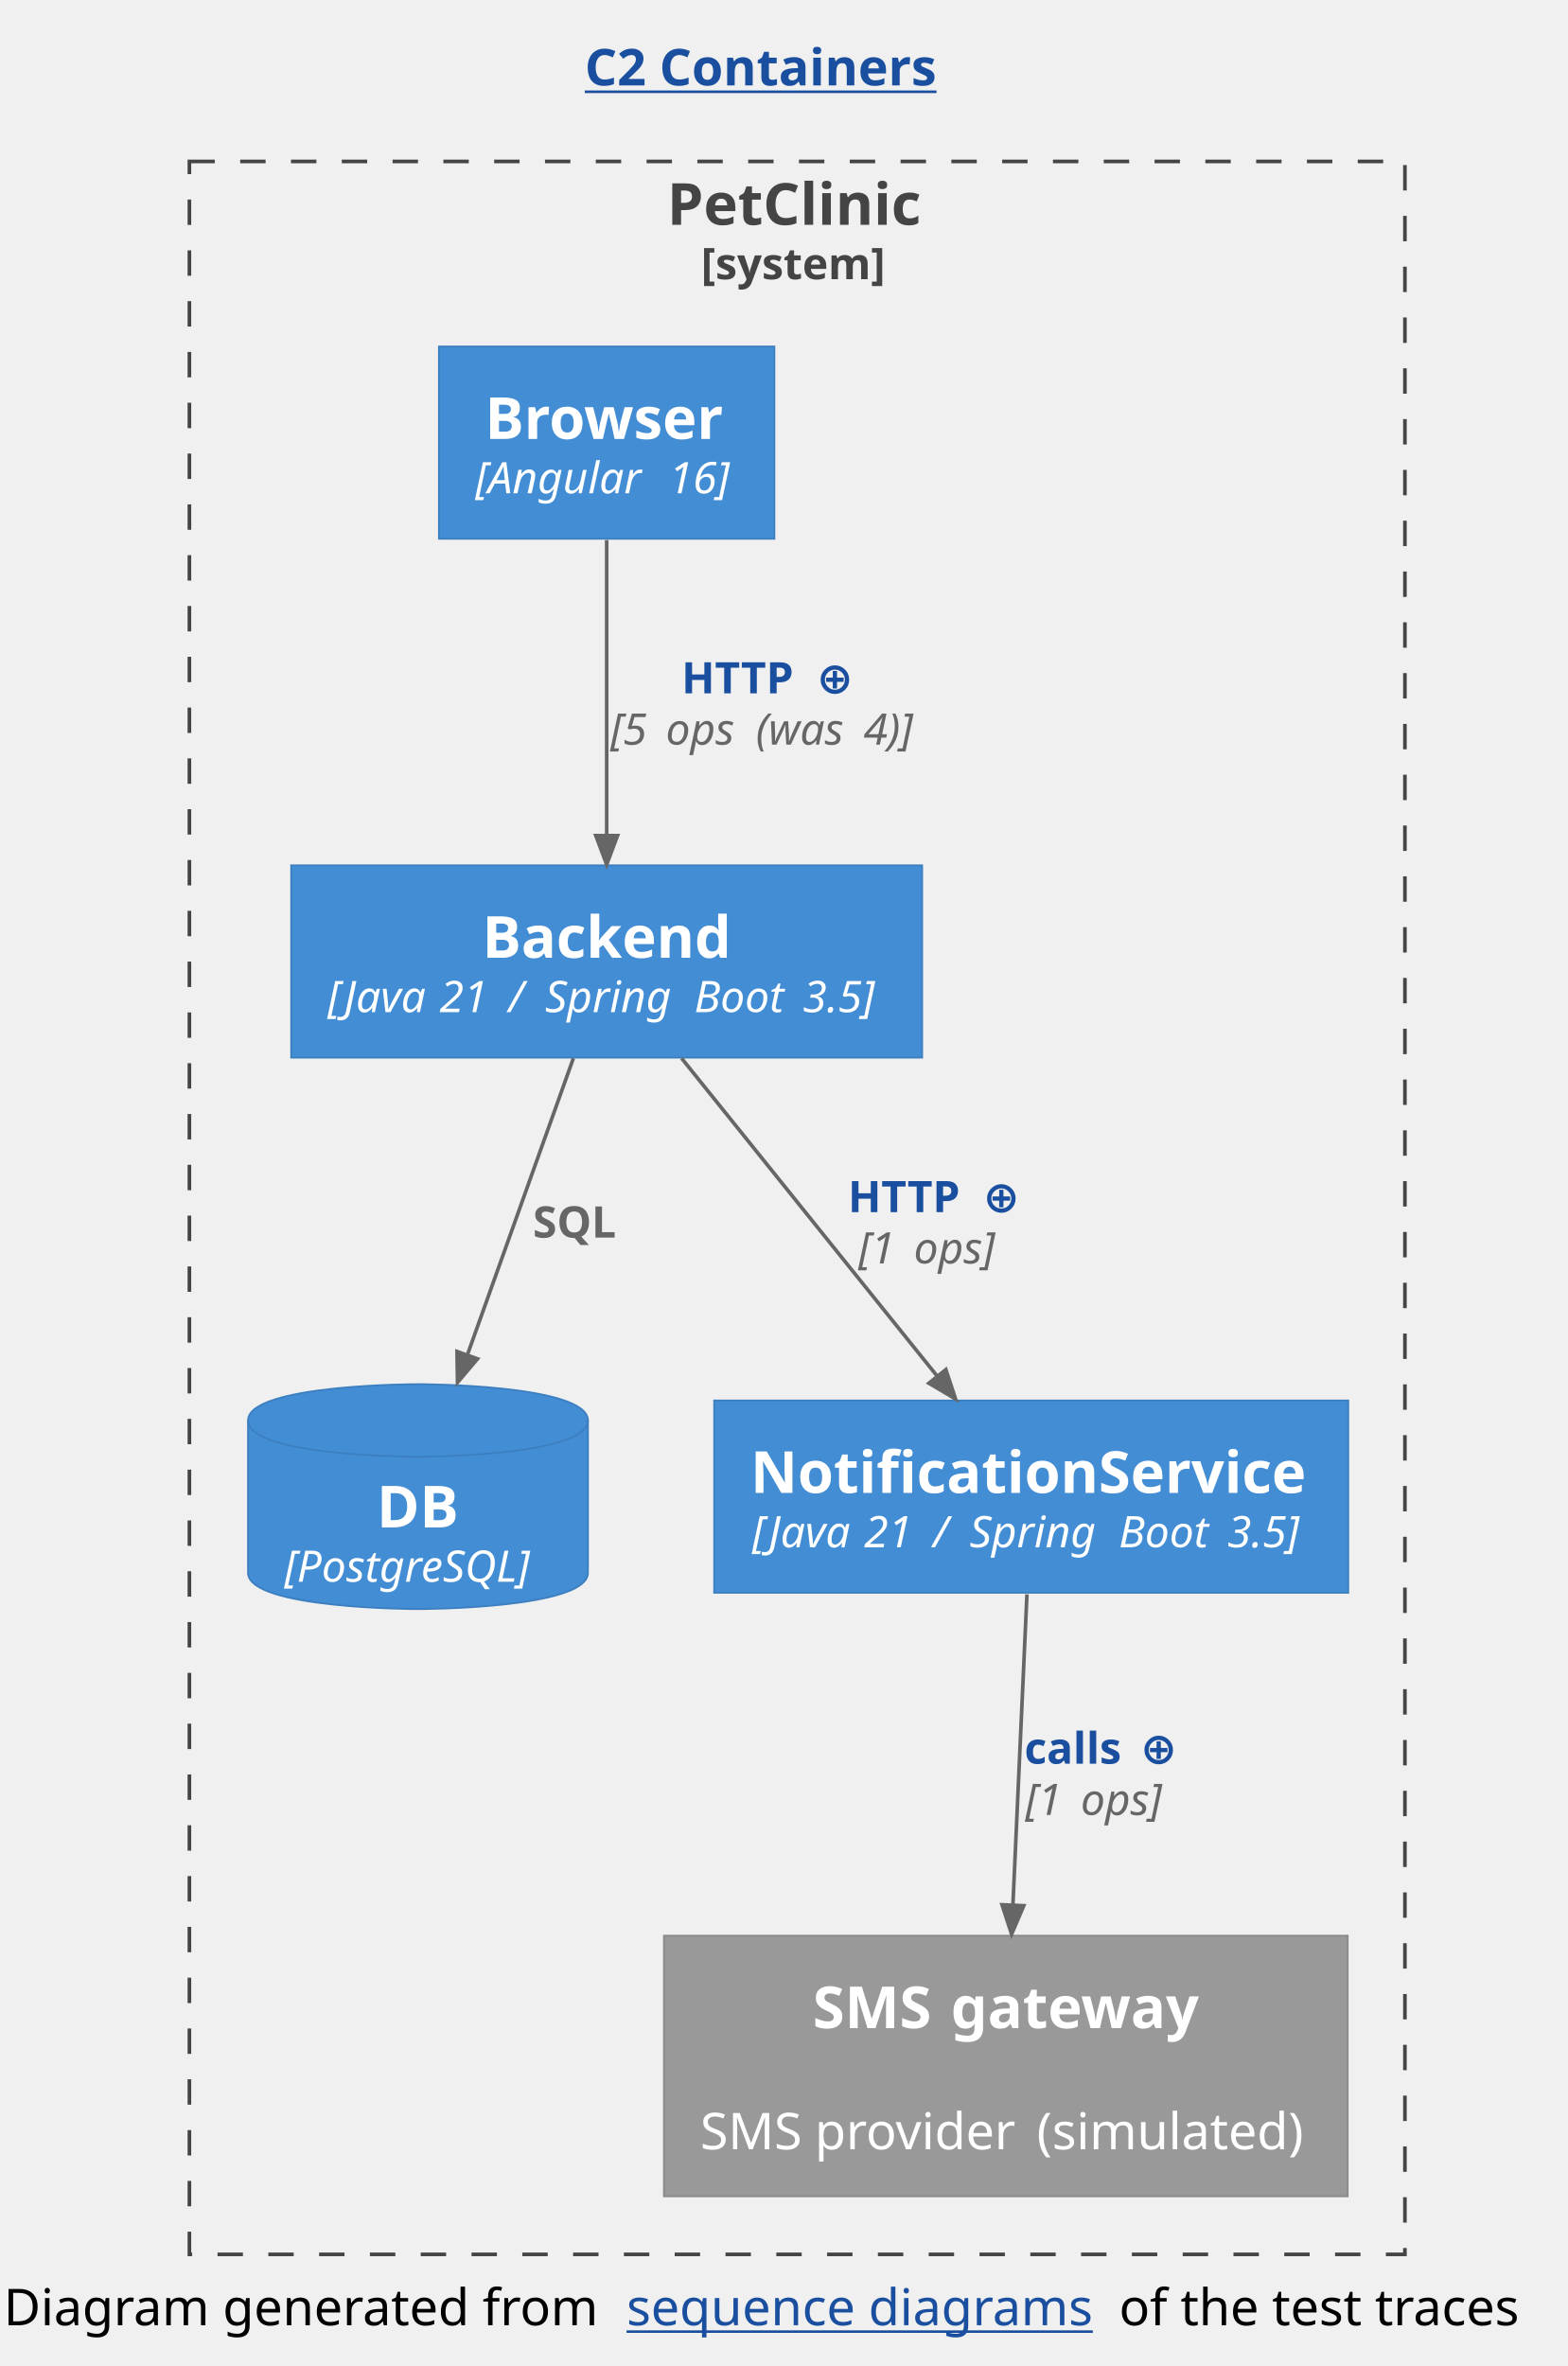
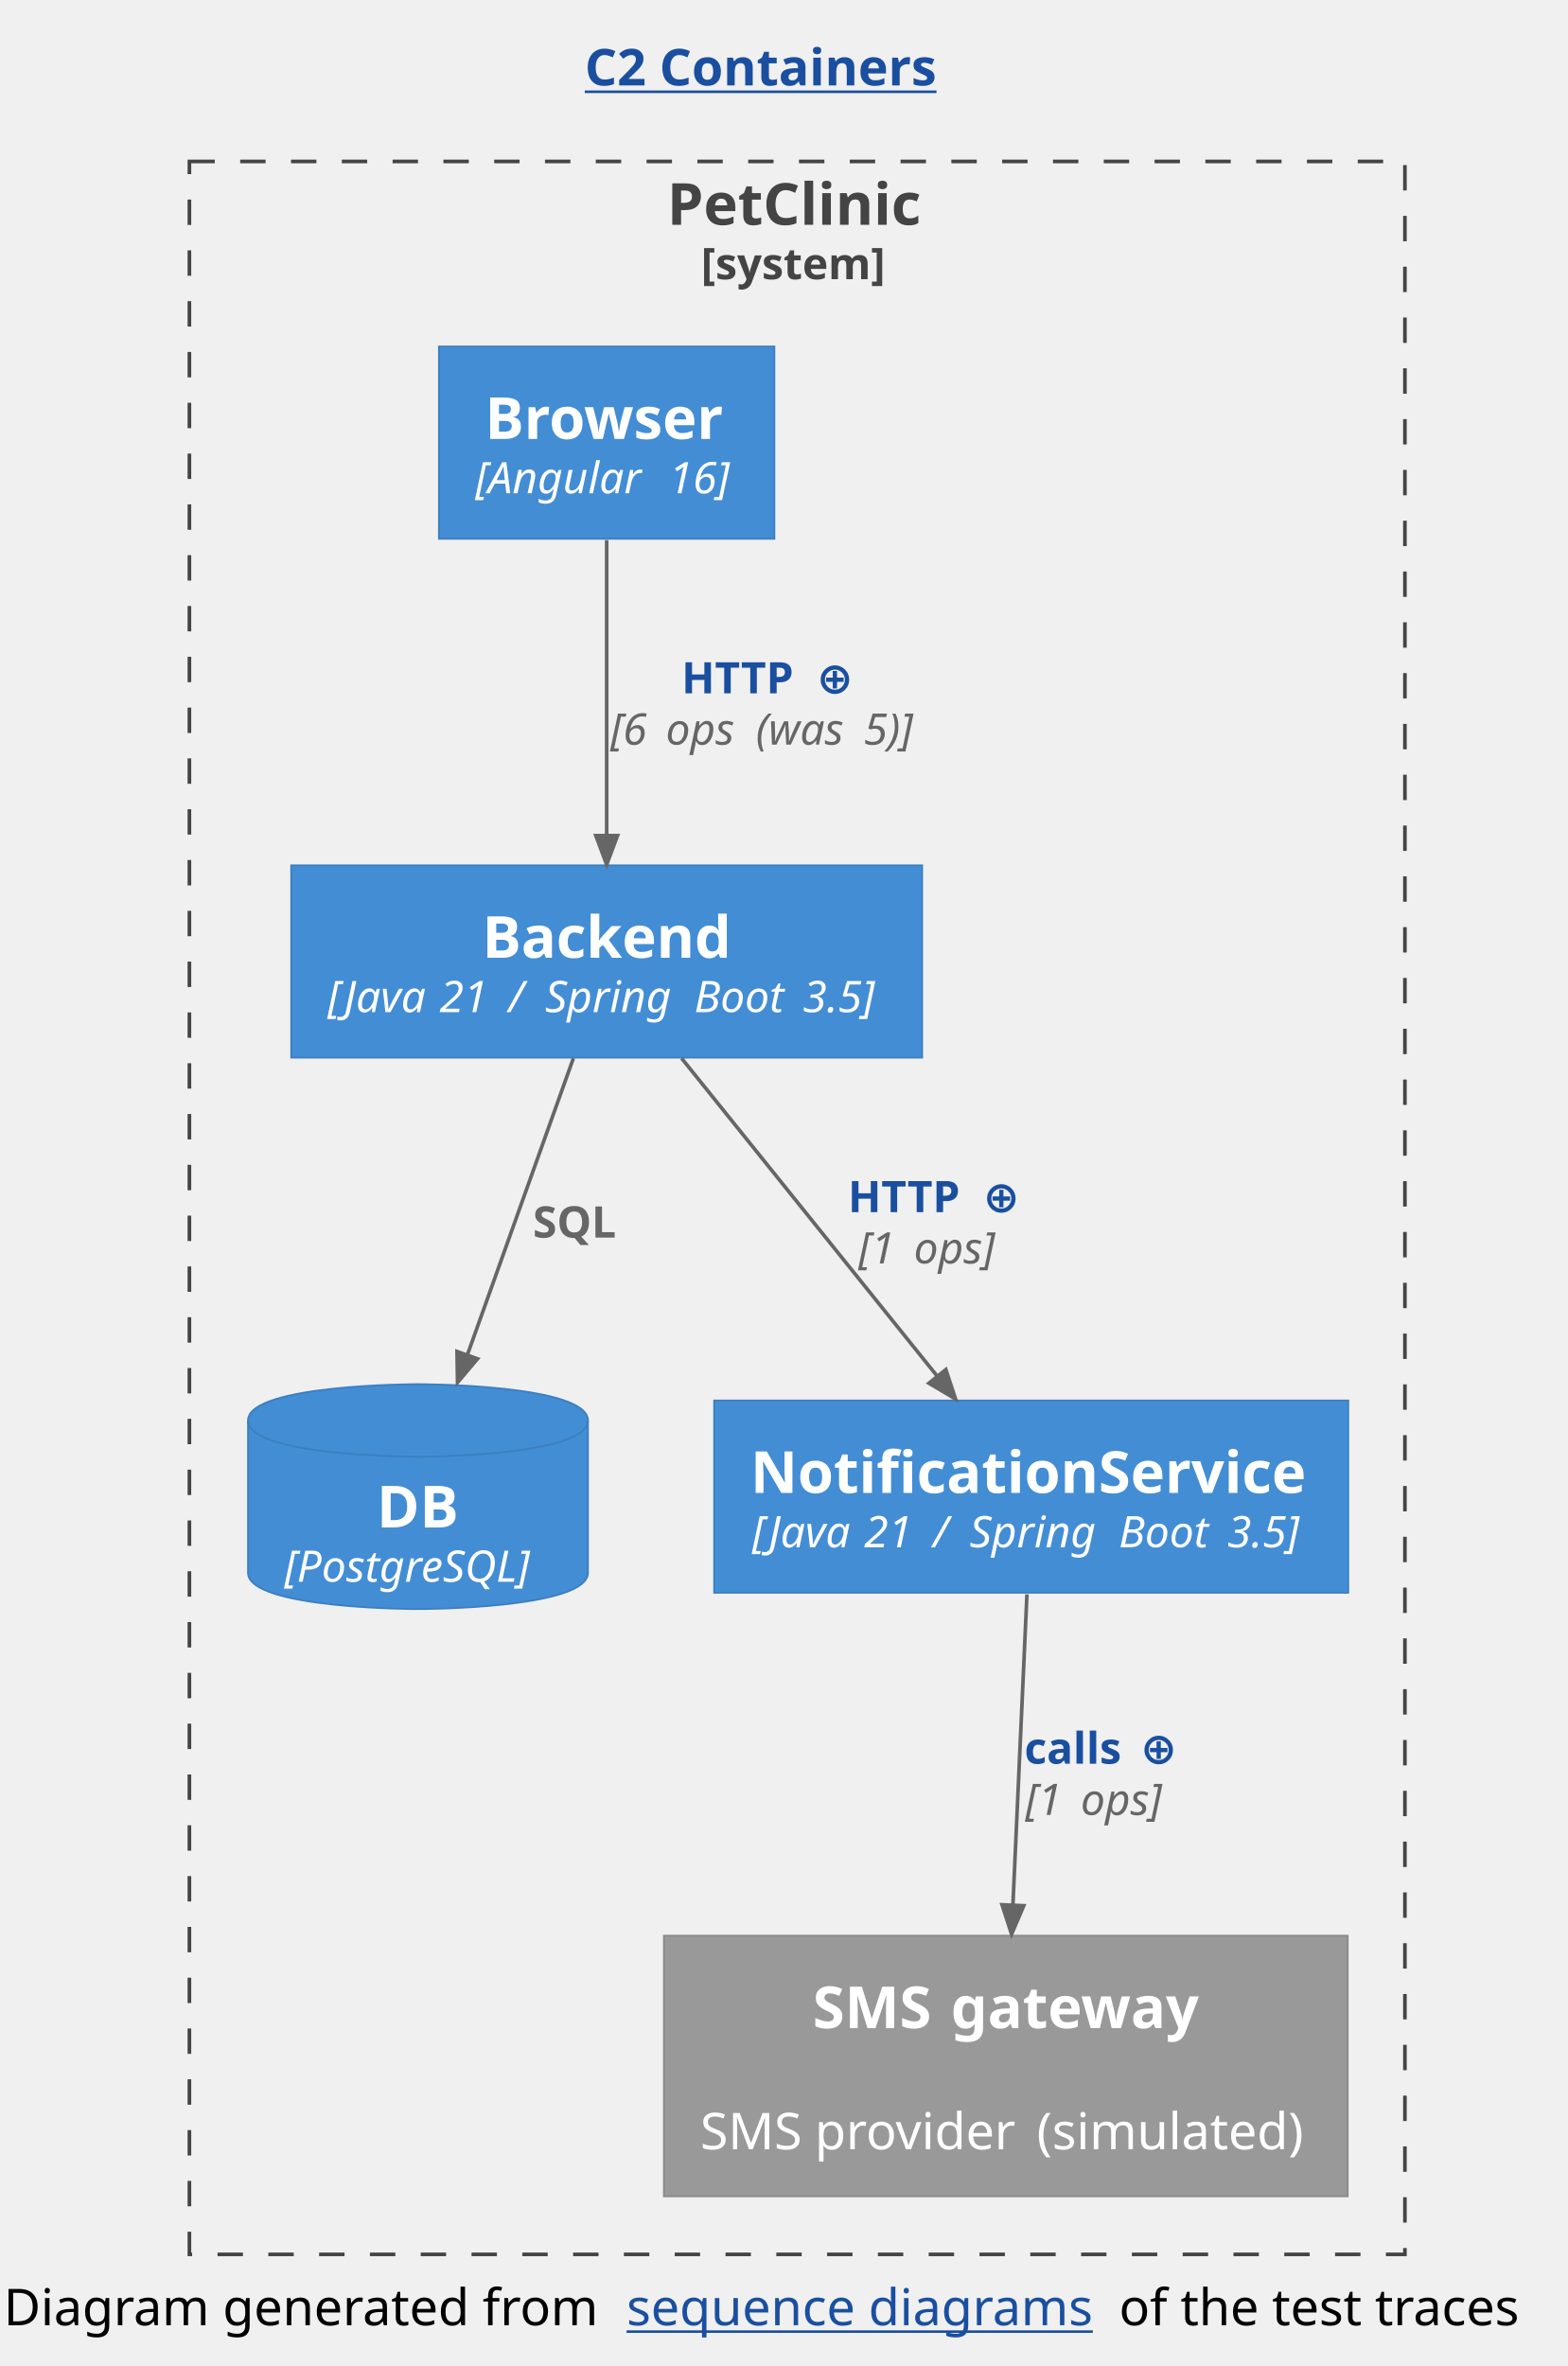
<svg xmlns="http://www.w3.org/2000/svg" xmlns:xlink="http://www.w3.org/1999/xlink" contentStyleType="text/css" data-diagram-type="DESCRIPTION" height="652px" preserveAspectRatio="none" style="width:432px;height:652px;background:#FFFFFF;" version="1.1" viewBox="0 0 432 652" width="432px" zoomAndPan="magnify">
  <defs />
  <g>
    <g class="title" data-source-line="6">
      <a href="https://c4model.com/diagrams/container" target="_blank" rel="noopener noreferrer" title="What is a C2 diagram?" xlink:actuate="onRequest" xlink:href="https://c4model.com/diagrams/container" xlink:show="new" xlink:title="What is a C2 diagram?" xlink:type="simple">
        <text fill="#1A4FA0" font-family="sans-serif" font-size="14" font-weight="bold" lengthAdjust="spacing" text-decoration="underline" textLength="102.067" x="161.166" y="23.535">C2 Containers</text>
      </a>
    </g>
    <g class="cluster" data-qualified-name="c2_system" data-source-line="1666" id="ent0002">
      <rect fill="none" height="576.75" style="stroke:#444444;stroke-width:1;stroke-dasharray:7,7;" width="335" x="52.2" y="44.488" />
      <text fill="#444444" font-family="sans-serif" font-size="16" font-weight="bold" lengthAdjust="spacing" textLength="71.703" x="183.848" y="61.957">PetClinic</text>
      <text fill="#444444" font-family="sans-serif" font-size="12" font-weight="bold" lengthAdjust="spacing" textLength="52.992" x="193.204" y="76.934">[system]</text>
    </g>
    <g class="entity" data-qualified-name="c2_system.Backend" data-source-line="71" id="ent0003">
      <rect fill="#438DD5" height="52.977" style="stroke:#3C7FC0;stroke-width:0.5;" width="173.885" x="80.26" y="238.468" />
      <text fill="#FFFFFF" font-family="sans-serif" font-size="16" font-weight="bold" lengthAdjust="spacing" textLength="68.609" x="132.897" y="263.937">Backend</text>
      <text fill="#FFFFFF" font-family="sans-serif" font-size="12" font-style="italic" lengthAdjust="spacing" textLength="27.1" x="90.26" y="278.914">[Java</text>
      <text fill="#FFFFFF" font-family="sans-serif" font-size="12" font-style="italic" lengthAdjust="spacing" textLength="3.797" x="117.359" y="278.914"> </text>
      <text fill="#FFFFFF" font-family="sans-serif" font-size="12" font-style="italic" lengthAdjust="spacing" textLength="15.176" x="121.156" y="278.914">21</text>
      <text fill="#FFFFFF" font-family="sans-serif" font-size="12" font-style="italic" lengthAdjust="spacing" textLength="3.797" x="136.332" y="278.914"> </text>
      <text fill="#FFFFFF" font-family="sans-serif" font-size="12" font-style="italic" lengthAdjust="spacing" textLength="6.293" x="140.129" y="278.914">/</text>
      <text fill="#FFFFFF" font-family="sans-serif" font-size="12" font-style="italic" lengthAdjust="spacing" textLength="3.797" x="146.422" y="278.914"> </text>
      <text fill="#FFFFFF" font-family="sans-serif" font-size="12" font-style="italic" lengthAdjust="spacing" textLength="37.324" x="150.219" y="278.914">Spring</text>
      <text fill="#FFFFFF" font-family="sans-serif" font-size="12" font-style="italic" lengthAdjust="spacing" textLength="3.797" x="187.543" y="278.914"> </text>
      <text fill="#FFFFFF" font-family="sans-serif" font-size="12" font-style="italic" lengthAdjust="spacing" textLength="26.133" x="191.34" y="278.914">Boot</text>
      <text fill="#FFFFFF" font-family="sans-serif" font-size="12" font-style="italic" lengthAdjust="spacing" textLength="3.797" x="217.473" y="278.914"> </text>
      <text fill="#FFFFFF" font-family="sans-serif" font-size="12" font-style="italic" lengthAdjust="spacing" textLength="22.875" x="221.269" y="278.914">3.5]</text>
    </g>
    <g class="entity" data-qualified-name="c2_system.Browser" data-source-line="71" id="ent0004">
      <rect fill="#438DD5" height="52.977" style="stroke:#3C7FC0;stroke-width:0.5;" width="92.439" x="120.98" y="95.488" />
      <text fill="#FFFFFF" font-family="sans-serif" font-size="16" font-weight="bold" lengthAdjust="spacing" textLength="67.07" x="133.664" y="120.957">Browser</text>
      <text fill="#FFFFFF" font-family="sans-serif" font-size="12" font-style="italic" lengthAdjust="spacing" textLength="49.565" x="130.98" y="135.934">[Angular</text>
      <text fill="#FFFFFF" font-family="sans-serif" font-size="12" font-style="italic" lengthAdjust="spacing" textLength="3.797" x="180.544" y="135.934"> </text>
      <text fill="#FFFFFF" font-family="sans-serif" font-size="12" font-style="italic" lengthAdjust="spacing" textLength="19.078" x="184.341" y="135.934">16]</text>
    </g>
    <g class="entity" data-qualified-name="c2_system.DB" data-source-line="75" id="ent0005">
      <path d="M68.36,391.438 C68.36,381.438 115.198,381.438 115.198,381.438 C115.198,381.438 162.036,381.438 162.036,391.438 L162.036,433.415 C162.036,443.415 115.198,443.415 115.198,443.415 C115.198,443.415 68.36,443.415 68.36,433.415 L68.36,391.438" fill="#438DD5" style="stroke:#3C7FC0;stroke-width:0.5;" />
      <path d="M68.36,391.438 C68.36,401.438 115.198,401.438 115.198,401.438 C115.198,401.438 162.036,401.438 162.036,391.438" fill="none" style="stroke:#3C7FC0;stroke-width:0.5;" />
      <text fill="#FFFFFF" font-family="sans-serif" font-size="16" font-weight="bold" lengthAdjust="spacing" textLength="22.766" x="103.815" y="420.907">DB</text>
      <text fill="#FFFFFF" font-family="sans-serif" font-size="12" font-style="italic" lengthAdjust="spacing" textLength="73.676" x="78.36" y="435.884">[PostgreSQL]</text>
    </g>
    <g class="entity" data-qualified-name="c2_system.NotificationService" data-source-line="71" id="ent0006">
      <rect fill="#438DD5" height="52.977" style="stroke:#3C7FC0;stroke-width:0.5;" width="174.75" x="196.83" y="385.938" />
      <text fill="#FFFFFF" font-family="sans-serif" font-size="16" font-weight="bold" lengthAdjust="spacing" textLength="154.75" x="206.83" y="411.407">NotificationService</text>
      <text fill="#FFFFFF" font-family="sans-serif" font-size="12" font-style="italic" lengthAdjust="spacing" textLength="27.1" x="207.262" y="426.384">[Java</text>
      <text fill="#FFFFFF" font-family="sans-serif" font-size="12" font-style="italic" lengthAdjust="spacing" textLength="3.797" x="234.362" y="426.384"> </text>
      <text fill="#FFFFFF" font-family="sans-serif" font-size="12" font-style="italic" lengthAdjust="spacing" textLength="15.176" x="238.159" y="426.384">21</text>
      <text fill="#FFFFFF" font-family="sans-serif" font-size="12" font-style="italic" lengthAdjust="spacing" textLength="3.797" x="253.335" y="426.384"> </text>
      <text fill="#FFFFFF" font-family="sans-serif" font-size="12" font-style="italic" lengthAdjust="spacing" textLength="6.293" x="257.132" y="426.384">/</text>
      <text fill="#FFFFFF" font-family="sans-serif" font-size="12" font-style="italic" lengthAdjust="spacing" textLength="3.797" x="263.424" y="426.384"> </text>
      <text fill="#FFFFFF" font-family="sans-serif" font-size="12" font-style="italic" lengthAdjust="spacing" textLength="37.324" x="267.221" y="426.384">Spring</text>
      <text fill="#FFFFFF" font-family="sans-serif" font-size="12" font-style="italic" lengthAdjust="spacing" textLength="3.797" x="304.546" y="426.384"> </text>
      <text fill="#FFFFFF" font-family="sans-serif" font-size="12" font-style="italic" lengthAdjust="spacing" textLength="26.133" x="308.342" y="426.384">Boot</text>
      <text fill="#FFFFFF" font-family="sans-serif" font-size="12" font-style="italic" lengthAdjust="spacing" textLength="3.797" x="334.475" y="426.384"> </text>
      <text fill="#FFFFFF" font-family="sans-serif" font-size="12" font-style="italic" lengthAdjust="spacing" textLength="22.875" x="338.272" y="426.384">3.5]</text>
    </g>
    <g class="entity" data-qualified-name="c2_system.SMS_gateway" data-source-line="212" id="ent0007">
      <rect fill="#999999" height="71.82" style="stroke:#8A8A8A;stroke-width:0.5;" width="188.444" x="182.98" y="533.418" />
      <text fill="#FFFFFF" font-family="sans-serif" font-size="16" font-weight="bold" lengthAdjust="spacing" textLength="32.805" x="223.983" y="558.887">SMS</text>
      <text fill="#FFFFFF" font-family="sans-serif" font-size="16" font-weight="bold" lengthAdjust="spacing" textLength="5.273" x="256.788" y="558.887"> </text>
      <text fill="#FFFFFF" font-family="sans-serif" font-size="16" font-weight="bold" lengthAdjust="spacing" textLength="68.359" x="262.061" y="558.887">gateway</text>
      <text fill="#FFFFFF" font-family="sans-serif" font-size="14" lengthAdjust="spacing" textLength="4.43" x="274.987" y="575.797"> </text>
      <text fill="#FFFFFF" font-family="sans-serif" font-size="14" lengthAdjust="spacing" textLength="27.139" x="192.98" y="592.285">SMS</text>
      <text fill="#FFFFFF" font-family="sans-serif" font-size="14" lengthAdjust="spacing" textLength="4.43" x="220.118" y="592.285"> </text>
      <text fill="#FFFFFF" font-family="sans-serif" font-size="14" lengthAdjust="spacing" textLength="56.773" x="224.548" y="592.285">provider</text>
      <text fill="#FFFFFF" font-family="sans-serif" font-size="14" lengthAdjust="spacing" textLength="4.43" x="281.32" y="592.285"> </text>
      <text fill="#FFFFFF" font-family="sans-serif" font-size="14" lengthAdjust="spacing" textLength="75.674" x="285.75" y="592.285">(simulated)</text>
    </g>
    <g class="link" data-entity-1="ent0003" data-entity-2="ent0005" data-link-type="dependency" data-source-line="1779" id="lnk8">
      <path d="M158.02,291.628 C149.1,316.588 138.242,346.975 128.782,373.445" fill="none" id="Backend-to-DB" style="stroke:#666666;stroke-width:1;" />
      <polygon fill="#666666" points="126.09,380.978,131.607,374.454,125.957,372.435,126.09,380.978" style="stroke:#666666;stroke-width:1;" />
      <text fill="#666666" font-family="sans-serif" font-size="12" font-weight="bold" lengthAdjust="spacing" textLength="23.719" x="146.86" y="341.04">SQL</text>
    </g>
    <g class="link" data-entity-1="ent0003" data-entity-2="ent0006" data-link-type="dependency" data-source-line="1779" id="lnk9">
      <path d="M187.85,291.628 C209.1,318.058 237.027,352.773 258.347,379.293" fill="none" id="Backend-to-NotificationService" style="stroke:#666666;stroke-width:1;" />
      <polygon fill="#666666" points="263.36,385.528,260.685,377.414,256.009,381.173,263.36,385.528" style="stroke:#666666;stroke-width:1;" />
      <a href="genseq://c2-279a196c9d" target="_top" title="Click for the calls behind this line" xlink:actuate="onRequest" xlink:href="genseq://c2-279a196c9d" xlink:show="new" xlink:title="Click for the calls behind this line" xlink:type="simple">
        <text fill="#1A4FA0" font-family="sans-serif" font-size="12" font-weight="bold" lengthAdjust="spacing" textLength="33.281" x="233.71" y="334.04">HTTP</text>
      </a>
      <a href="genseq://c2-279a196c9d" target="_top" title="Click for the calls behind this line" xlink:actuate="onRequest" xlink:href="genseq://c2-279a196c9d" xlink:show="new" xlink:title="Click for the calls behind this line" xlink:type="simple">
        <text fill="#1A4FA0" font-family="sans-serif" font-size="12" font-weight="bold" lengthAdjust="spacing" textLength="3.955" x="266.991" y="334.04"> </text>
      </a>
      <a href="genseq://c2-279a196c9d" target="_top" title="Click for the calls behind this line" xlink:actuate="onRequest" xlink:href="genseq://c2-279a196c9d" xlink:show="new" xlink:title="Click for the calls behind this line" xlink:type="simple">
        <text fill="#1A4FA0" font-family="sans-serif" font-size="12" font-weight="bold" lengthAdjust="spacing" textLength="8.684" x="270.946" y="334.04">⊕</text>
      </a>
      <text fill="#666666" font-family="sans-serif" font-size="12" font-style="italic" lengthAdjust="spacing" textLength="11.49" x="236.554" y="348.173">[1</text>
      <text fill="#666666" font-family="sans-serif" font-size="12" font-style="italic" lengthAdjust="spacing" textLength="3.797" x="248.045" y="348.173"> </text>
      <text fill="#666666" font-family="sans-serif" font-size="12" font-style="italic" lengthAdjust="spacing" textLength="24.943" x="251.841" y="348.173">ops]</text>
    </g>
    <g class="link" data-entity-1="ent0004" data-entity-2="ent0003" data-link-type="dependency" data-source-line="1779" id="lnk10">
      <path d="M167.2,148.838 C167.2,174.268 167.2,204.878 167.2,230.258" fill="none" id="Browser-to-Backend" style="stroke:#666666;stroke-width:1;" />
      <polygon fill="#666666" points="167.2,238.258,170.2,230.258,164.2,230.258,167.2,238.258" style="stroke:#666666;stroke-width:1;" />
-       <a href="genseq://c2-fb35163739" target="_top" title="Click for the calls behind this line" xlink:actuate="onRequest" xlink:href="genseq://c2-fb35163739" xlink:show="new" xlink:title="Click for the calls behind this line" xlink:type="simple">
+       <a href="genseq://c2-75fafaa11f" target="_top" title="Click for the calls behind this line" xlink:actuate="onRequest" xlink:href="genseq://c2-75fafaa11f" xlink:show="new" xlink:title="Click for the calls behind this line" xlink:type="simple">
        <text fill="#1A4FA0" font-family="sans-serif" font-size="12" font-weight="bold" lengthAdjust="spacing" textLength="33.281" x="187.843" y="191.07">HTTP</text>
      </a>
-       <a href="genseq://c2-fb35163739" target="_top" title="Click for the calls behind this line" xlink:actuate="onRequest" xlink:href="genseq://c2-fb35163739" xlink:show="new" xlink:title="Click for the calls behind this line" xlink:type="simple">
+       <a href="genseq://c2-75fafaa11f" target="_top" title="Click for the calls behind this line" xlink:actuate="onRequest" xlink:href="genseq://c2-75fafaa11f" xlink:show="new" xlink:title="Click for the calls behind this line" xlink:type="simple">
        <text fill="#1A4FA0" font-family="sans-serif" font-size="12" font-weight="bold" lengthAdjust="spacing" textLength="3.955" x="221.125" y="191.07"> </text>
      </a>
-       <a href="genseq://c2-fb35163739" target="_top" title="Click for the calls behind this line" xlink:actuate="onRequest" xlink:href="genseq://c2-fb35163739" xlink:show="new" xlink:title="Click for the calls behind this line" xlink:type="simple">
+       <a href="genseq://c2-75fafaa11f" target="_top" title="Click for the calls behind this line" xlink:actuate="onRequest" xlink:href="genseq://c2-75fafaa11f" xlink:show="new" xlink:title="Click for the calls behind this line" xlink:type="simple">
        <text fill="#1A4FA0" font-family="sans-serif" font-size="12" font-weight="bold" lengthAdjust="spacing" textLength="8.684" x="225.08" y="191.07">⊕</text>
      </a>
-       <text fill="#666666" font-family="sans-serif" font-size="12" font-style="italic" lengthAdjust="spacing" textLength="11.49" x="168.2" y="205.203">[5</text>
+       <text fill="#666666" font-family="sans-serif" font-size="12" font-style="italic" lengthAdjust="spacing" textLength="11.49" x="168.2" y="205.203">[6</text>
      <text fill="#666666" font-family="sans-serif" font-size="12" font-style="italic" lengthAdjust="spacing" textLength="3.797" x="179.69" y="205.203"> </text>
      <text fill="#666666" font-family="sans-serif" font-size="12" font-style="italic" lengthAdjust="spacing" textLength="21.041" x="183.487" y="205.203">ops</text>
      <text fill="#666666" font-family="sans-serif" font-size="12" font-style="italic" lengthAdjust="spacing" textLength="3.797" x="204.528" y="205.203"> </text>
      <text fill="#666666" font-family="sans-serif" font-size="12" font-style="italic" lengthAdjust="spacing" textLength="25.893" x="208.325" y="205.203">(was</text>
      <text fill="#666666" font-family="sans-serif" font-size="12" font-style="italic" lengthAdjust="spacing" textLength="3.797" x="234.217" y="205.203"> </text>
-       <text fill="#666666" font-family="sans-serif" font-size="12" font-style="italic" lengthAdjust="spacing" textLength="15.393" x="238.014" y="205.203">4)]</text>
+       <text fill="#666666" font-family="sans-serif" font-size="12" font-style="italic" lengthAdjust="spacing" textLength="15.393" x="238.014" y="205.203">5)]</text>
    </g>
    <g class="link" data-entity-1="ent0006" data-entity-2="ent0007" data-link-type="dependency" data-source-line="1779" id="lnk11">
      <path d="M283.03,439.358 C281.87,465.018 280.438,496.506 279.158,525.026" fill="none" id="NotificationService-to-SMS_gateway" style="stroke:#666666;stroke-width:1;" />
      <polygon fill="#666666" points="278.8,533.018,282.155,525.161,276.161,524.892,278.8,533.018" style="stroke:#666666;stroke-width:1;" />
      <a href="genseq://c2-cb01a30b7a" target="_top" title="Click for the calls behind this line" xlink:actuate="onRequest" xlink:href="genseq://c2-cb01a30b7a" xlink:show="new" xlink:title="Click for the calls behind this line" xlink:type="simple">
        <text fill="#1A4FA0" font-family="sans-serif" font-size="12" font-weight="bold" lengthAdjust="spacing" textLength="28.031" x="282.33" y="486.02">calls</text>
      </a>
      <a href="genseq://c2-cb01a30b7a" target="_top" title="Click for the calls behind this line" xlink:actuate="onRequest" xlink:href="genseq://c2-cb01a30b7a" xlink:show="new" xlink:title="Click for the calls behind this line" xlink:type="simple">
        <text fill="#1A4FA0" font-family="sans-serif" font-size="12" font-weight="bold" lengthAdjust="spacing" textLength="3.955" x="310.361" y="486.02"> </text>
      </a>
      <a href="genseq://c2-cb01a30b7a" target="_top" title="Click for the calls behind this line" xlink:actuate="onRequest" xlink:href="genseq://c2-cb01a30b7a" xlink:show="new" xlink:title="Click for the calls behind this line" xlink:type="simple">
        <text fill="#1A4FA0" font-family="sans-serif" font-size="12" font-weight="bold" lengthAdjust="spacing" textLength="8.684" x="314.316" y="486.02">⊕</text>
      </a>
      <text fill="#666666" font-family="sans-serif" font-size="12" font-style="italic" lengthAdjust="spacing" textLength="11.49" x="282.549" y="500.153">[1</text>
      <text fill="#666666" font-family="sans-serif" font-size="12" font-style="italic" lengthAdjust="spacing" textLength="3.797" x="294.04" y="500.153"> </text>
      <text fill="#666666" font-family="sans-serif" font-size="12" font-style="italic" lengthAdjust="spacing" textLength="24.943" x="297.837" y="500.153">ops]</text>
    </g>
    <g class="caption" data-source-line="18">
      <text fill="#000000" font-family="sans-serif" font-size="14" lengthAdjust="spacing" textLength="167.255" x="1" y="640.773">Diagram generated from</text>
      <a href="#sequence" target="_top" title="Open the Sequence tab" xlink:actuate="onRequest" xlink:href="#sequence" xlink:show="new" xlink:title="Open the Sequence tab" xlink:type="simple">
        <text fill="#1A4FA0" font-family="sans-serif" font-size="14" lengthAdjust="spacing" text-decoration="underline" textLength="131.311" x="172.685" y="640.773">sequence diagrams</text>
      </a>
      <text fill="#000000" font-family="sans-serif" font-size="14" lengthAdjust="spacing" textLength="114.974" x="308.426" y="640.773">of the test traces</text>
    </g>
  </g>
</svg>
